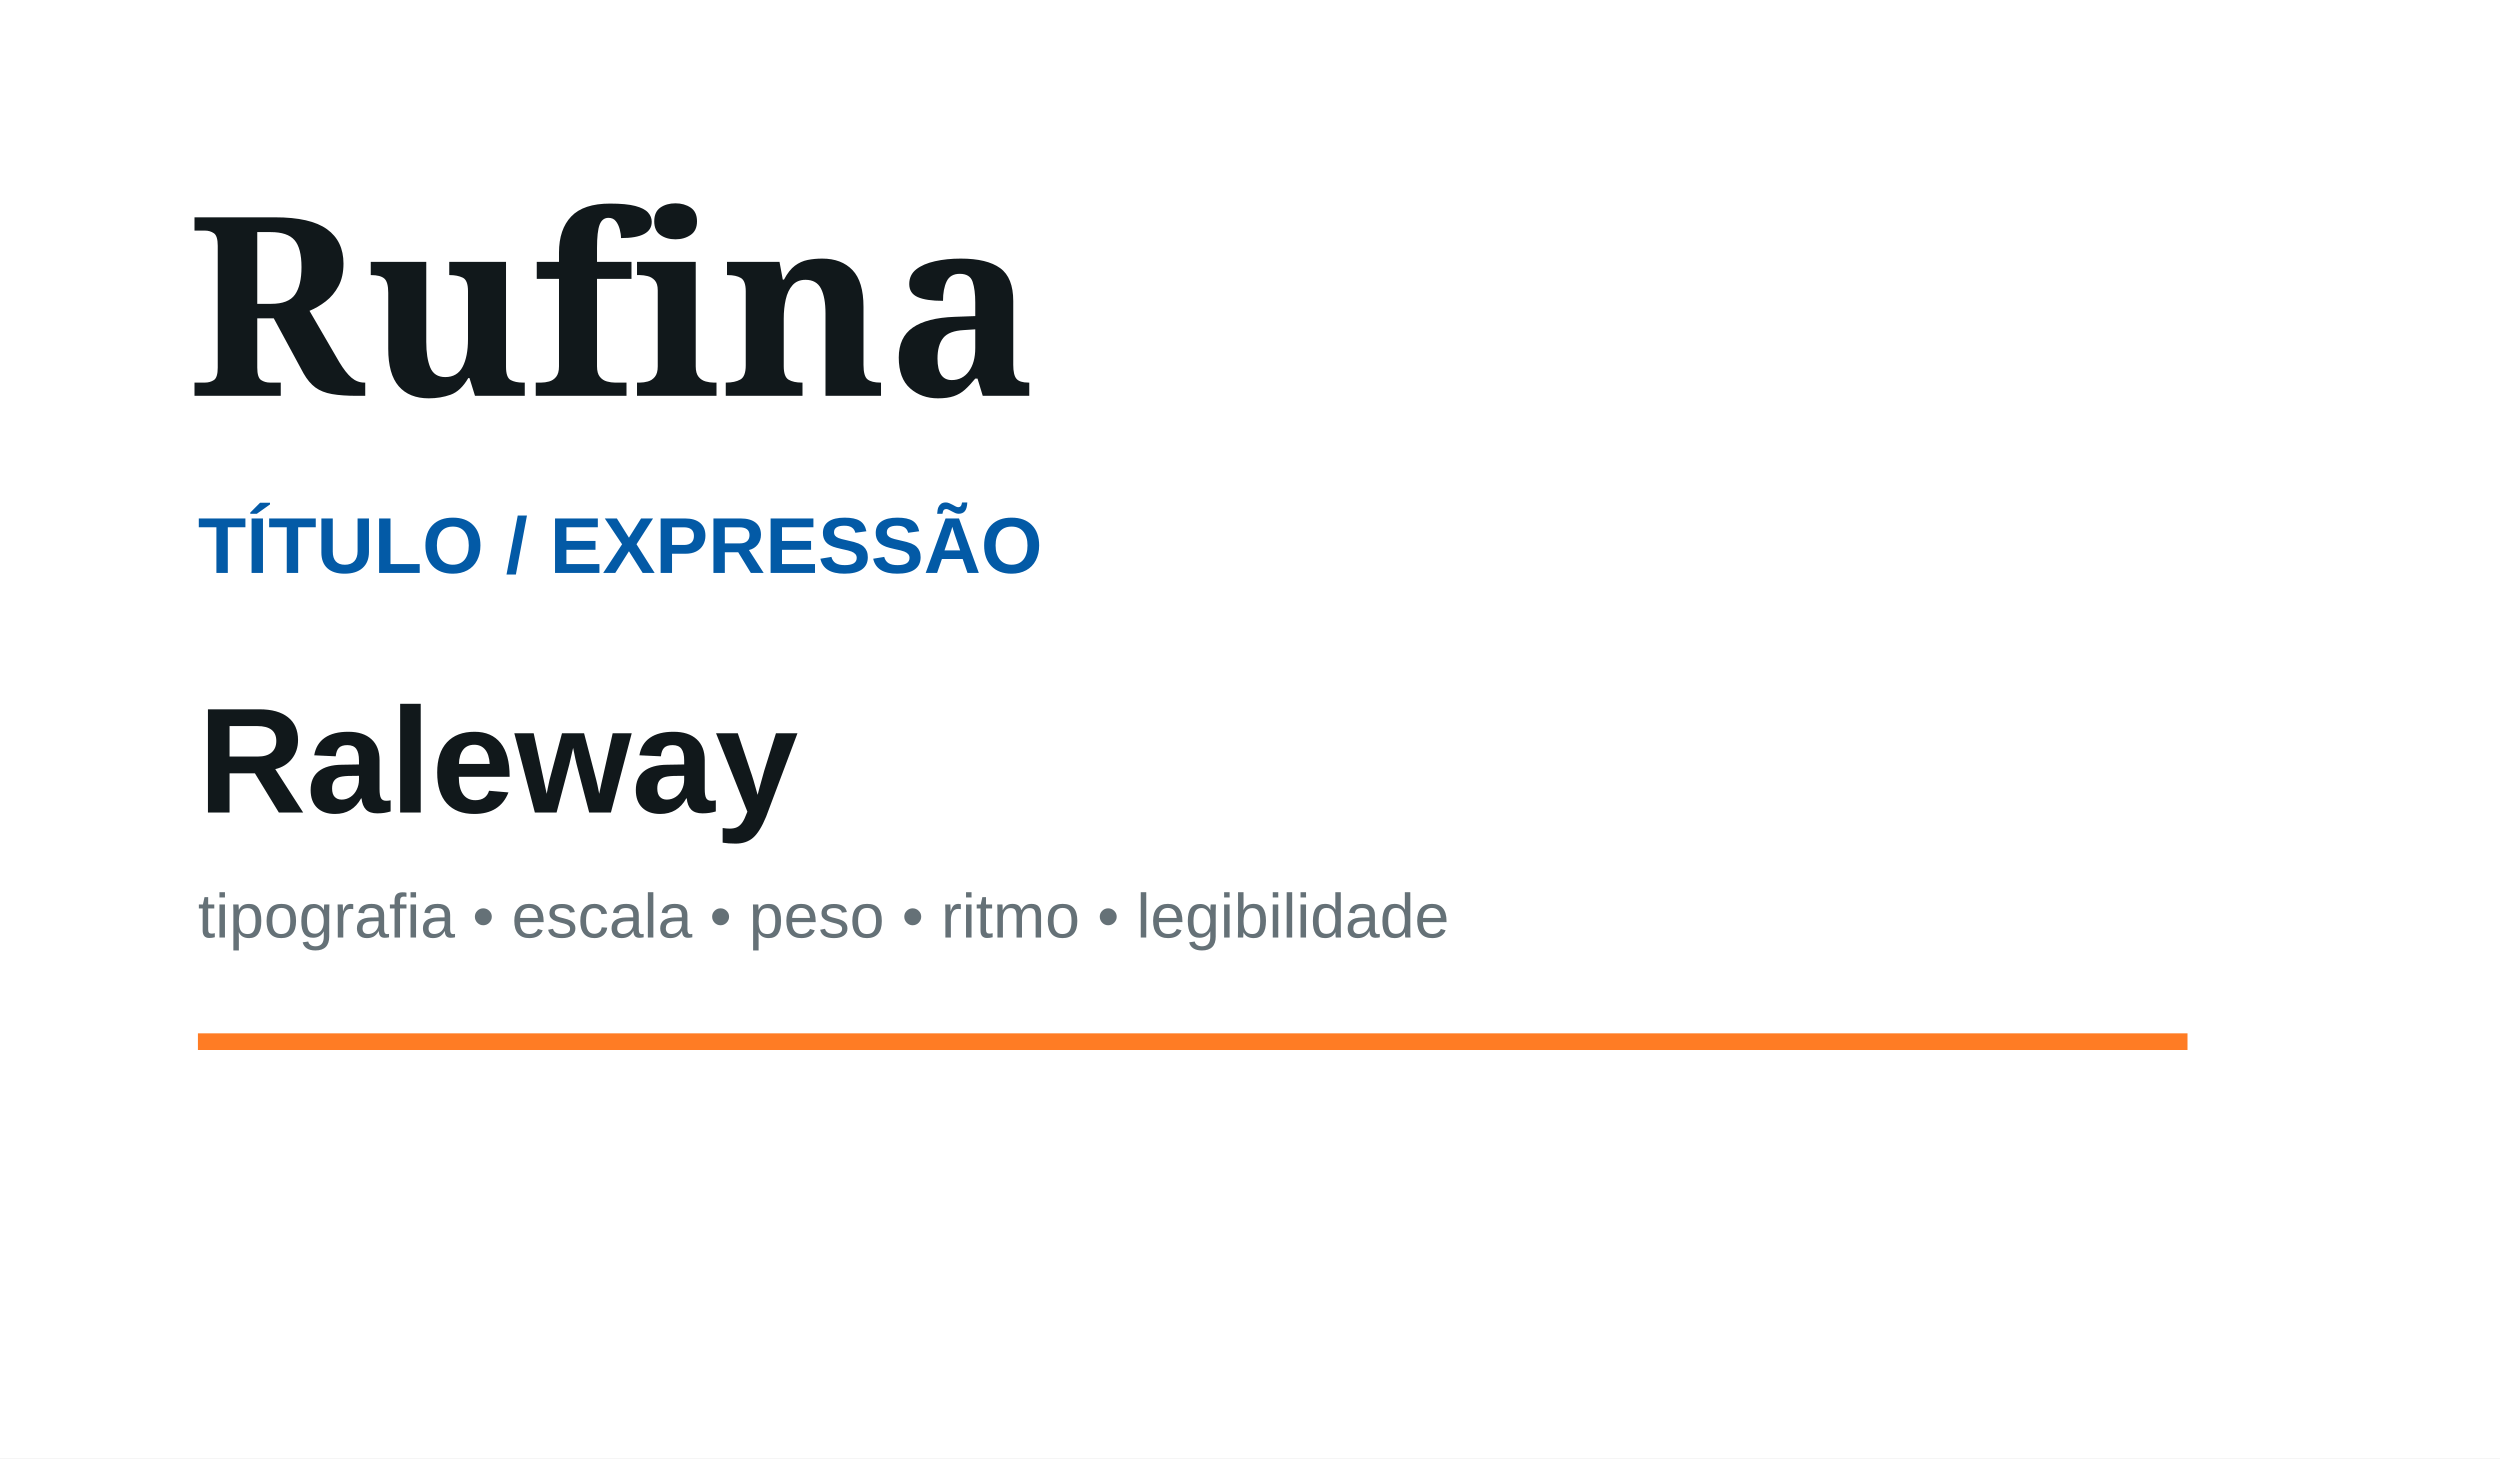
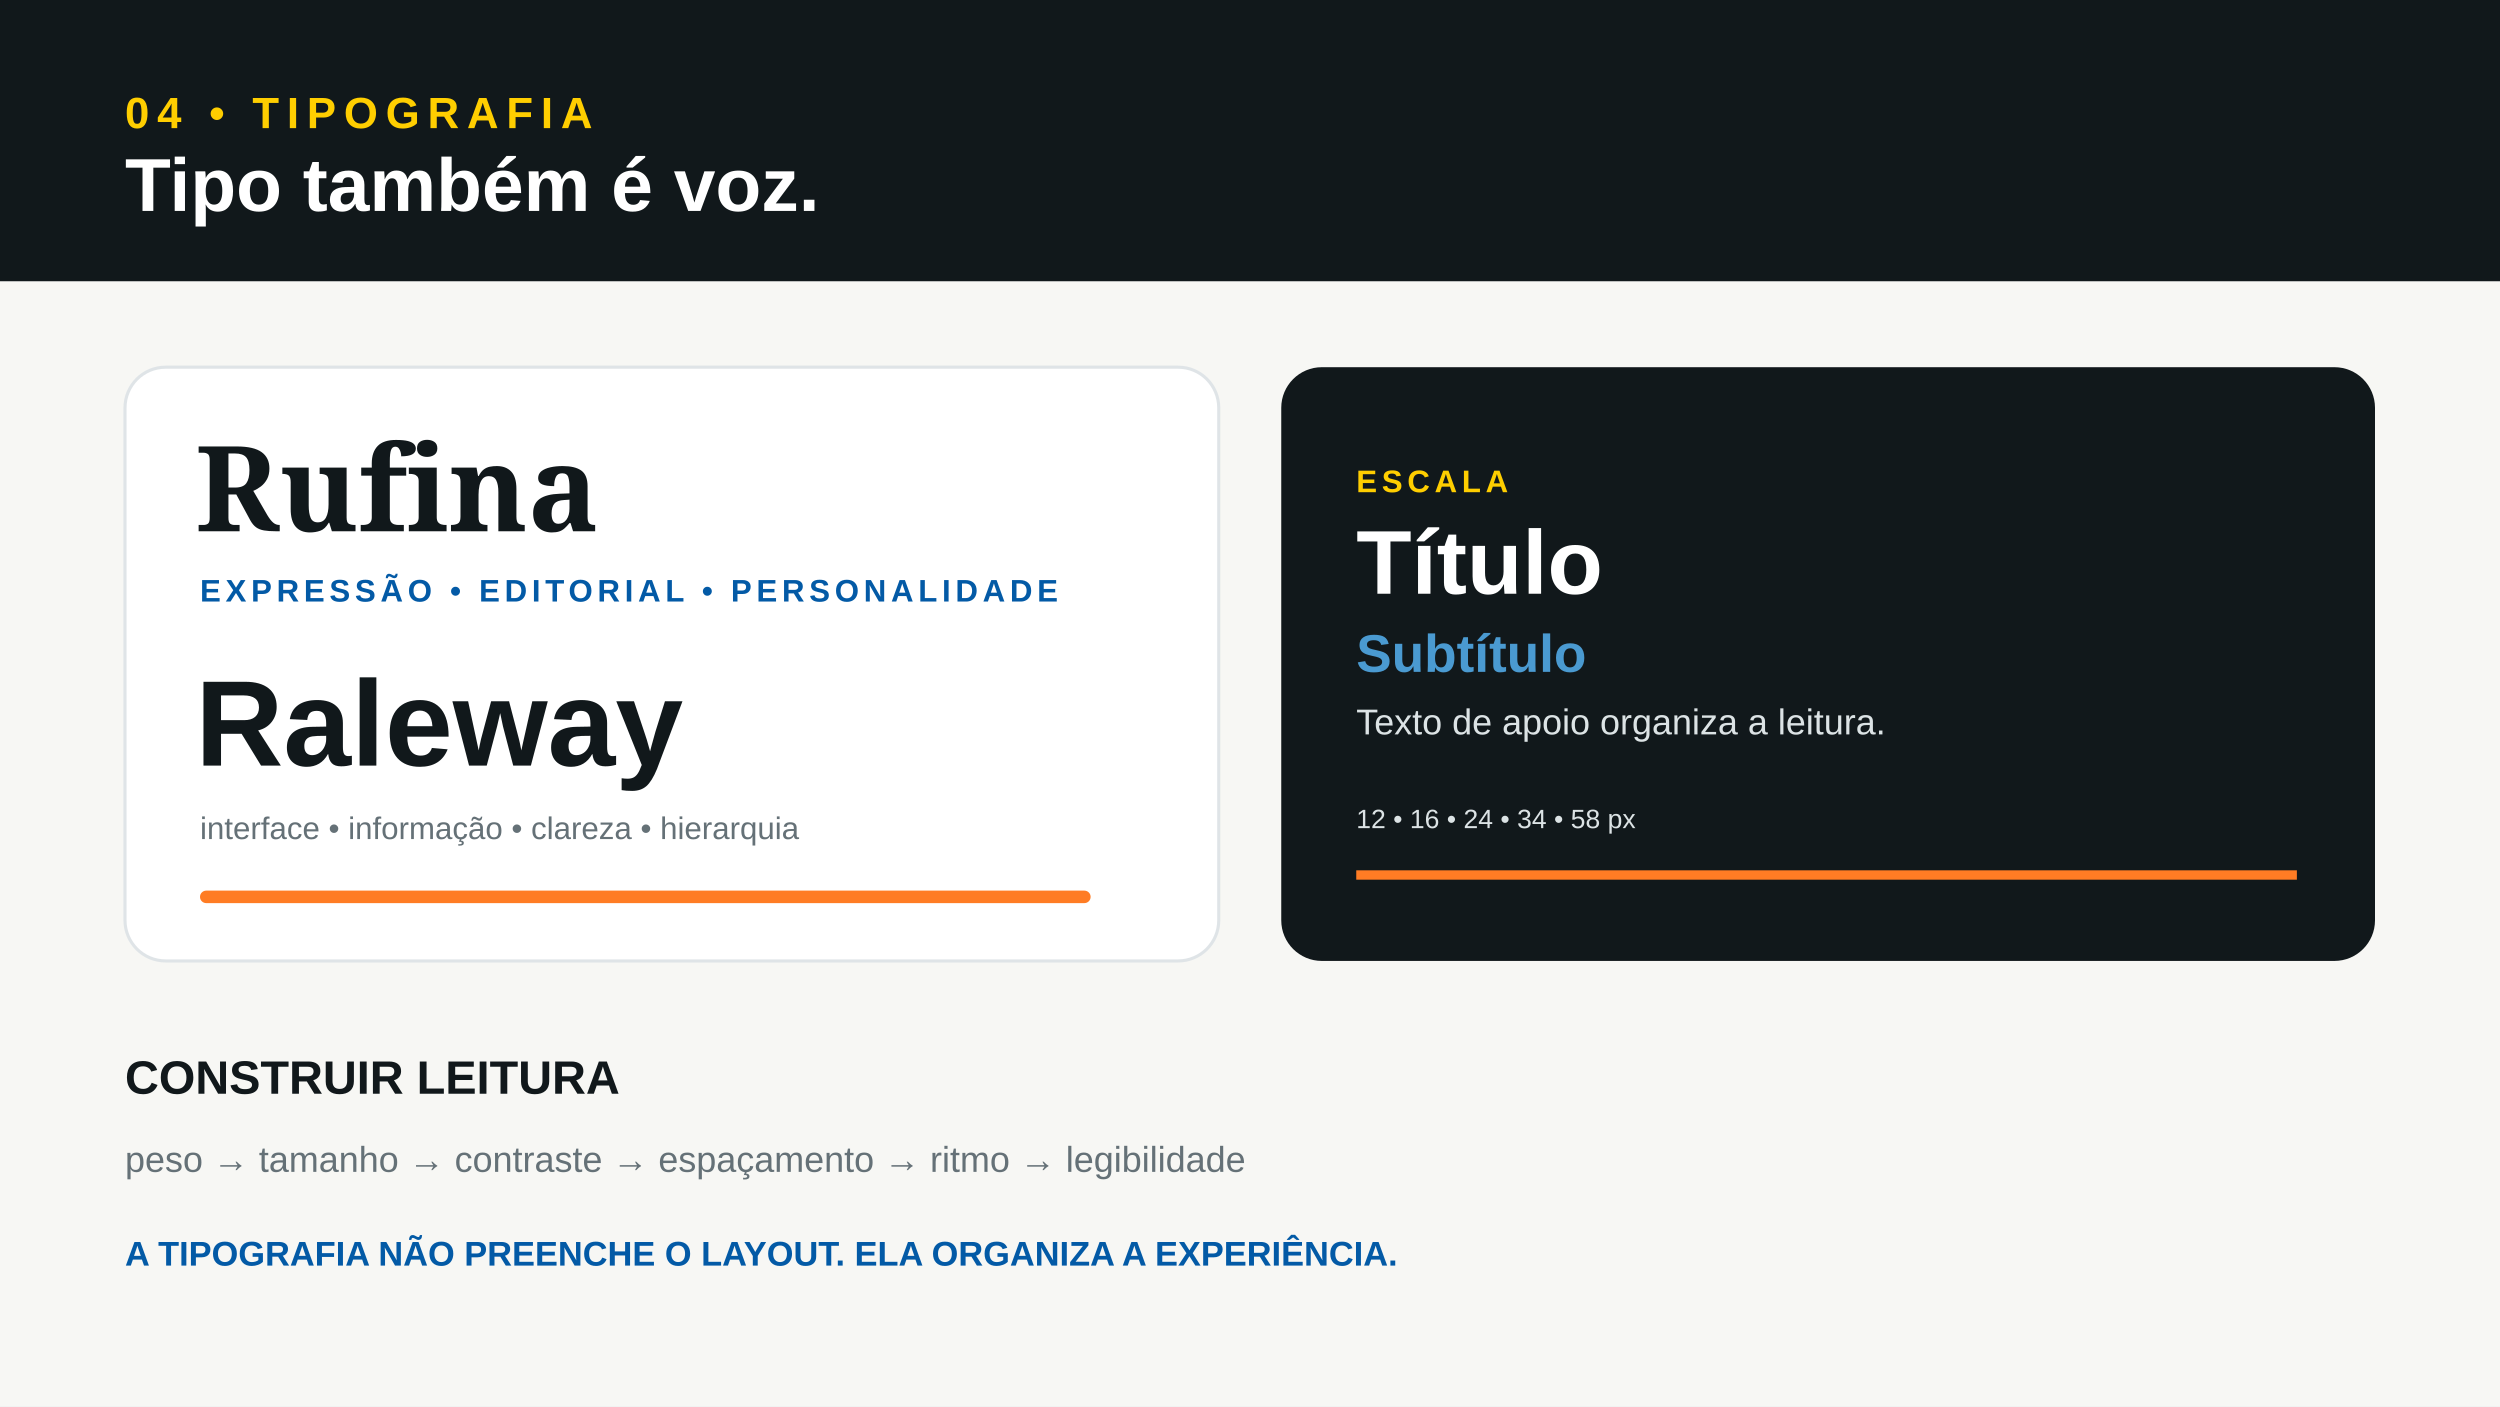
- <svg xmlns="http://www.w3.org/2000/svg" viewBox="0 0 1200 700">
-   <rect width="1200" height="700" fill="#fff" />
-   <text x="90" y="190" fill="#11181b" font-family="Georgia,serif" font-size="120" font-weight="700">Rufina</text>
-   <text x="95" y="275" fill="#035aa6" font-family="Arial,sans-serif" font-size="38" font-weight="700">TÍTULO / EXPRESSÃO</text>
-   <text x="95" y="390" fill="#11181b" font-family="Arial,sans-serif" font-size="72" font-weight="900">Raleway</text>
-   <text x="95" y="450" fill="#657177" font-family="Arial,sans-serif" font-size="30">tipografia • escala • peso • ritmo • legibilidade</text>
-   <line x1="95" y1="500" x2="1050" y2="500" stroke="#ff7c24" stroke-width="8" />
+ <svg xmlns="http://www.w3.org/2000/svg" viewBox="0 0 1600 900">
+   <rect width="1600" height="900" fill="#f7f7f4" />
+   <rect width="1600" height="180" fill="#11181b" />
+   <text x="80" y="82" fill="#ffce00" font-family="Arial,sans-serif" font-size="28" font-weight="700" letter-spacing="5">04 • TIPOGRAFIA</text>
+   <text x="80" y="135" fill="#fff" font-family="Arial,sans-serif" font-size="48" font-weight="900">Tipo também é voz.</text>
+   <g transform="translate(80 235)">
+     <rect width="700" height="380" rx="26" fill="#fff" stroke="#dfe4e7" stroke-width="2" />
+     <text x="45" y="105" fill="#11181b" font-family="Georgia,serif" font-size="76" font-weight="700">Rufina</text>
+     <text x="48" y="150" fill="#035aa6" font-family="Arial,sans-serif" font-size="20" font-weight="700" letter-spacing="3">EXPRESSÃO • EDITORIAL • PERSONALIDADE</text>
+     <text x="45" y="255" fill="#11181b" font-family="Arial,sans-serif" font-size="78" font-weight="900">Raleway</text>
+     <text x="48" y="302" fill="#657177" font-family="Arial,sans-serif" font-size="20">interface • informação • clareza • hierarquia</text>
+     <rect x="48" y="335" width="570" height="8" rx="4" fill="#ff7c24" />
+   </g>
+   <g transform="translate(820 235)">
+     <rect width="700" height="380" rx="26" fill="#11181b" />
+     <text x="48" y="80" fill="#ffce00" font-family="Arial,sans-serif" font-size="20" font-weight="900" letter-spacing="3">ESCALA</text>
+     <text x="48" y="145" fill="#fff" font-family="Arial,sans-serif" font-size="58" font-weight="900">Título</text>
+     <text x="48" y="195" fill="#4a9ad1" font-family="Arial,sans-serif" font-size="34" font-weight="700">Subtítulo</text>
+     <text x="48" y="235" fill="#dce3e5" font-family="Arial,sans-serif" font-size="23">Texto de apoio organiza a leitura.</text>
+     <text x="48" y="295" fill="#dce3e5" font-family="Arial,sans-serif" font-size="17">12 • 16 • 24 • 34 • 58 px</text>
+     <line x1="48" y1="325" x2="650" y2="325" stroke="#ff7c24" stroke-width="6" />
+   </g>
+   <text x="80" y="700" fill="#11181b" font-family="Arial,sans-serif" font-size="30" font-weight="900">CONSTRUIR LEITURA</text>
+   <text x="80" y="750" fill="#657177" font-family="Arial,sans-serif" font-size="23">peso → tamanho → contraste → espaçamento → ritmo → legibilidade</text>
+   <text x="80" y="810" fill="#035aa6" font-family="Arial,sans-serif" font-size="22" font-weight="900">A TIPOGRAFIA NÃO PREENCHE O LAYOUT. ELA ORGANIZA A EXPERIÊNCIA.</text>
</svg>
